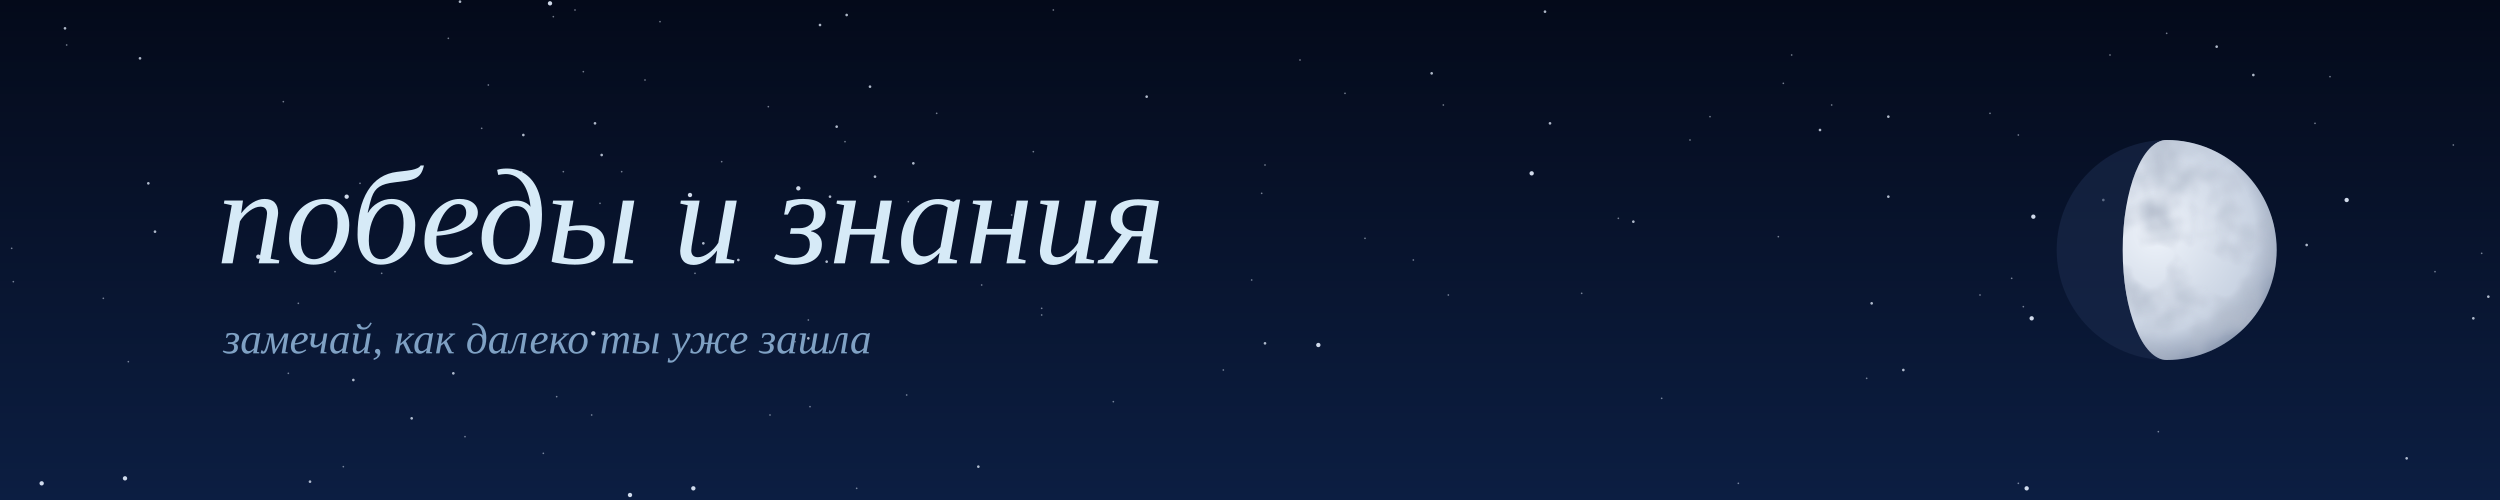
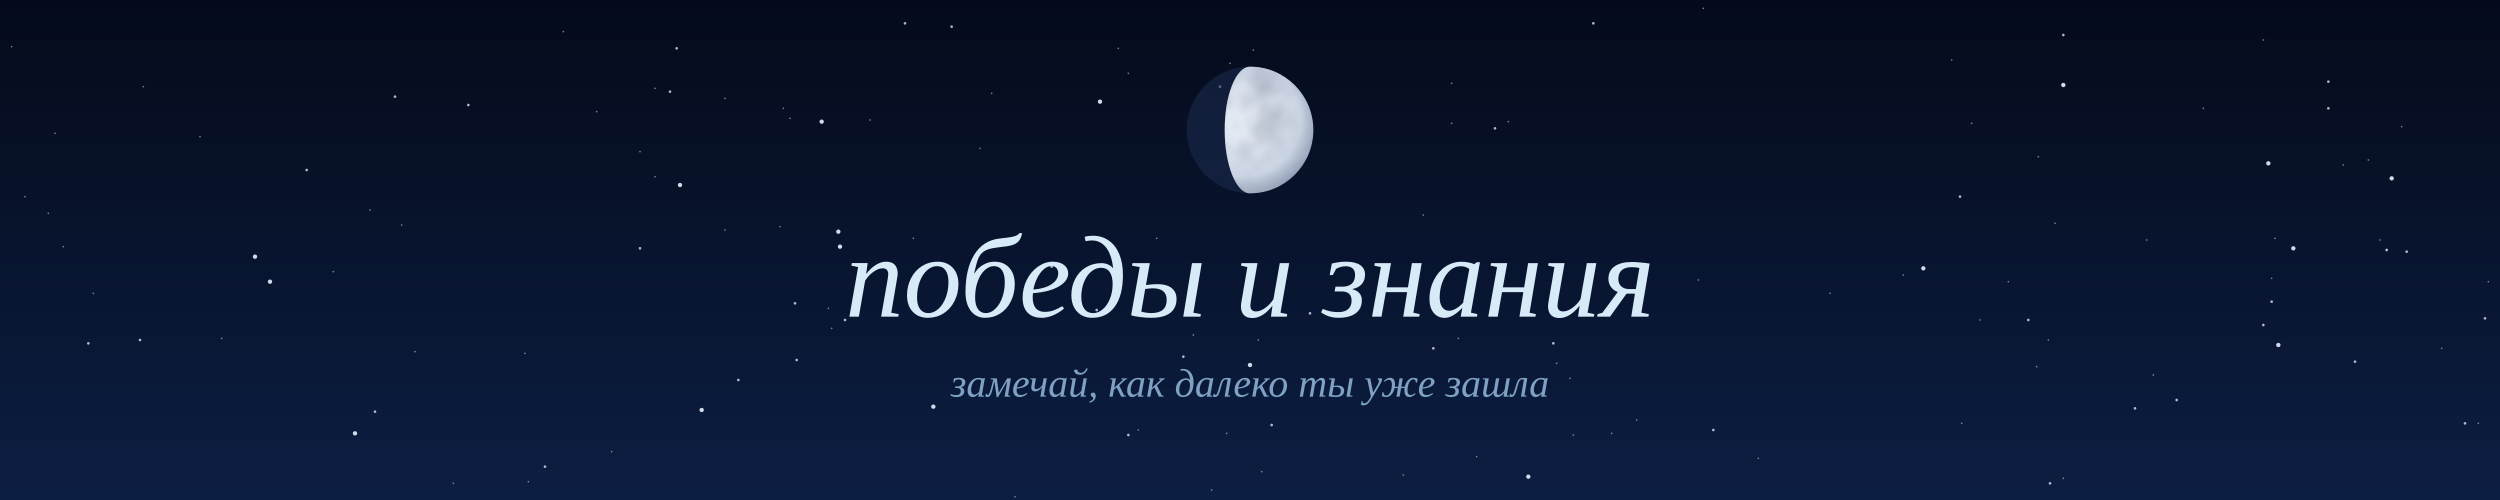
<svg xmlns="http://www.w3.org/2000/svg" viewBox="0 0 1500 300" width="1500" height="300">
  <defs>
    <linearGradient id="bg" x1="0" y1="0" x2="0" y2="1">
      <stop offset="0" stop-color="#040A1A" />
      <stop offset="1" stop-color="#0C1E42" />
    </linearGradient>
    <radialGradient id="mg" cx=".45" cy=".42" r=".6">
      <stop offset="0" stop-color="#EEF3FA" />
      <stop offset=".75" stop-color="#C9D3E2" />
      <stop offset="1" stop-color="#8E9BB2" />
    </radialGradient>
    <radialGradient id="gl">
      <stop offset="0" stop-color="#B7CEE6" stop-opacity=".35" />
      <stop offset="1" stop-color="#B7CEE6" stop-opacity="0" />
    </radialGradient>
    <filter id="tx" x="0" y="0" width="1" height="1">
      <feTurbulence type="fractalNoise" baseFrequency=".035" numOctaves="3" seed="4" />
      <feColorMatrix values="0 0 0 0 .45 0 0 0 0 .5 0 0 0 0 .6 0 0 0 -2.2 1.25" />
      <feComposite in2="SourceGraphic" operator="in" />
    </filter>
  </defs>
  <rect width="1500" height="300" fill="url(#bg)" />
-   <path d="M791 207h0M155 154h0M919 104h0M75 287h0M25 290h0M1219 191h0M414 117h0M1408 120h0M330 2h0M1216 293h0M378 297h0M1289 171h0M416 293h0M208 118h0M356 200h0M1220 130h0M479 113h0" stroke="#E6F0FF" stroke-width="2.6" stroke-linecap="round" opacity="0.9" />
-   <path d="M361 93h0M357 74h0M84 35h0M212 228h0M422 146h0M443 156h0M1330 28h0M276 1h0M930 74h0M508 9h0M980 133h0M1444 275h0M1262 120h0M548 98h0M927 7h0M1133 70h0M485 203h0M502 76h0M1493 178h0M1484 191h0M859 44h0M1133 118h0M272 224h0M1384 147h0M498 118h0M186 289h0M525 106h0M492 15h0M1352 45h0M1123 182h0M247 251h0M89 110h0M39 17h0M93 139h0M314 81h0M587 280h0M496 157h0M688 58h0M759 206h0M1142 222h0M1092 78h0M522 52h0" stroke="#E6F0FF" stroke-width="1.6" stroke-linecap="round" opacity="0.75" />
-   <path d="M1398 46h0M668 241h0M293 51h0M1300 20h0M1120 227h0M433 97h0M751 168h0M461 64h0M848 156h0M1194 68h0M1389 74h0M1214 184h0M417 164h0M1489 152h0M1266 33h0M201 163h0M632 6h0M396 13h0M1211 290h0M759 99h0M8 169h0M545 121h0M507 85h0M780 36h0M229 164h0M866 63h0M1075 33h0M1295 259h0M1211 81h0M971 131h0M1070 50h0M62 179h0M477 205h0M589 171h0M757 116h0M77 217h0M279 262h0M345 6h0M338 103h0M334 238h0M7 149h0M1026 70h0M179 182h0M350 43h0M562 68h0M1043 290h0M1067 142h0M949 176h0M607 129h0M170 61h0M173 224h0M1207 167h0M313 103h0M869 177h0M1014 84h0M360 122h0M373 103h0M625 189h0M1472 87h0M387 48h0M734 222h0M807 56h0M819 143h0M206 280h0M625 185h0M544 237h0M326 272h0M514 293h0M269 23h0M332 10h0M40 27h0M997 239h0M485 192h0M462 249h0M1099 63h0M289 77h0M1188 177h0M620 91h0M216 110h0M1461 163h0M355 249h0M486 244h0" stroke="#E6F0FF" stroke-width="1" stroke-linecap="round" opacity="0.5" />
-   <circle cx="1300" cy="150" r="66" fill="#1B2B4E" opacity=".55" />
+   <path d="M162 169h0M213 260h0M1238 51h0M1361 98h0M493 73h0M1154 161h0M917 286h0M660 61h0M1435 107h0M560 244h0M421 246h0M750 219h0M1376 149h0M153 154h0M503 139h0M1367 207h0M408 111h0M504 148h0" stroke="#E6F0FF" stroke-width="2.6" stroke-linecap="round" opacity="0.9" />
+   <path d="M571 16h0M478 216h0M956 14h0M384 149h0M53 206h0M477 182h0M1491 191h0M677 261h0M631 160h0M732 52h0M84 204h0M1028 258h0M543 14h0M710 214h0M763 255h0M1432 150h0M237 58h0M1397 65h0M184 102h0M1176 118h0M327 280h0M281 63h0M507 192h0M757 103h0M1238 21h0M443 228h0M932 206h0M1397 49h0M786 188h0M1281 245h0M860 209h0M1363 181h0M402 55h0M897 77h0M406 29h0M225 247h0M1306 240h0M1230 290h0M1217 192h0M1358 195h0M1444 151h0M1479 254h0M658 186h0M1413 217h0M750 83h0" stroke="#E6F0FF" stroke-width="1.6" stroke-linecap="round" opacity="0.75" />
+   <path d="M435 59h0M338 19h0M249 211h0M1487 254h0M1432 150h0M200 163h0M1222 220h0M1171 36h0M29 128h0M1223 94h0M677 44h0M384 91h0M1288 144h0M1055 275h0M7 28h0M757 283h0M367 271h0M871 74h0M1421 96h0M736 260h0M222 126h0M38 148h0M1292 225h0M470 65h0M435 138h0M272 290h0M694 143h0M1365 143h0M1322 65h0M1019 168h0M1441 76h0M747 228h0M942 227h0M755 204h0M609 298h0M671 29h0M854 129h0M1177 254h0M886 274h0M875 203h0M1229 204h0M1183 74h0M1465 209h0M944 261h0M967 260h0M499 197h0M317 289h0M120 82h0M1406 99h0M1233 134h0M934 218h0M33 80h0M56 176h0M727 294h0M241 135h0M1358 24h0M548 143h0M982 252h0M497 185h0M842 285h0M133 203h0M738 38h0M595 56h0M752 30h0M468 136h0M358 67h0M1205 169h0M393 53h0M683 258h0M1238 287h0M1428 144h0M716 201h0M522 72h0M588 89h0M1363 167h0M871 50h0M1142 165h0M393 106h0M86 52h0M1188 192h0M905 73h0M1022 5h0M474 71h0M1098 176h0M15 118h0M315 212h0M1493 169h0" stroke="#E6F0FF" stroke-width="1" stroke-linecap="round" opacity="0.5" />
+   <circle cx="750" cy="78" r="38" fill="#1B2B4E" opacity=".55" />
  <clipPath id="cs">
-     <path d="M1300,84 A66,66 0 0 1 1300,216 A26.4,66 0 0 1 1300,84Z" />
+     <path d="M750,40 A38,38 0 0 1 750,116 A15.2,38 0 0 1 750,40Z" />
  </clipPath>
  <g clip-path="url(#cs)">
-     <circle cx="1300" cy="150" r="66" fill="url(#mg)" />
-     <circle cx="1300" cy="150" r="66" fill="#fff" filter="url(#tx)" />
+     <circle cx="750" cy="78" r="38" fill="url(#mg)" />
+     <circle cx="750" cy="78" r="38" fill="#fff" filter="url(#tx)" />
  </g>
-   <text x="130" y="158" font-family="Georgia,'Times New Roman',serif" font-style="italic" font-size="82" fill="#D6EAF7">победы и знания</text>
-   <text x="134" y="212" font-family="Georgia,'Times New Roman',serif" font-style="italic" font-size="26" fill="#7FA1C4">замечай, как далеко ты уже зашла</text>
+   <text x="750" y="190" text-anchor="middle" font-family="Georgia,'Times New Roman',serif" font-style="italic" font-size="70" fill="#D6EAF7">победы и знания</text>
+   <text x="750" y="238" text-anchor="middle" font-family="Georgia,'Times New Roman',serif" font-style="italic" font-size="24" fill="#7FA1C4">замечай, как далеко ты уже зашла</text>
</svg>
